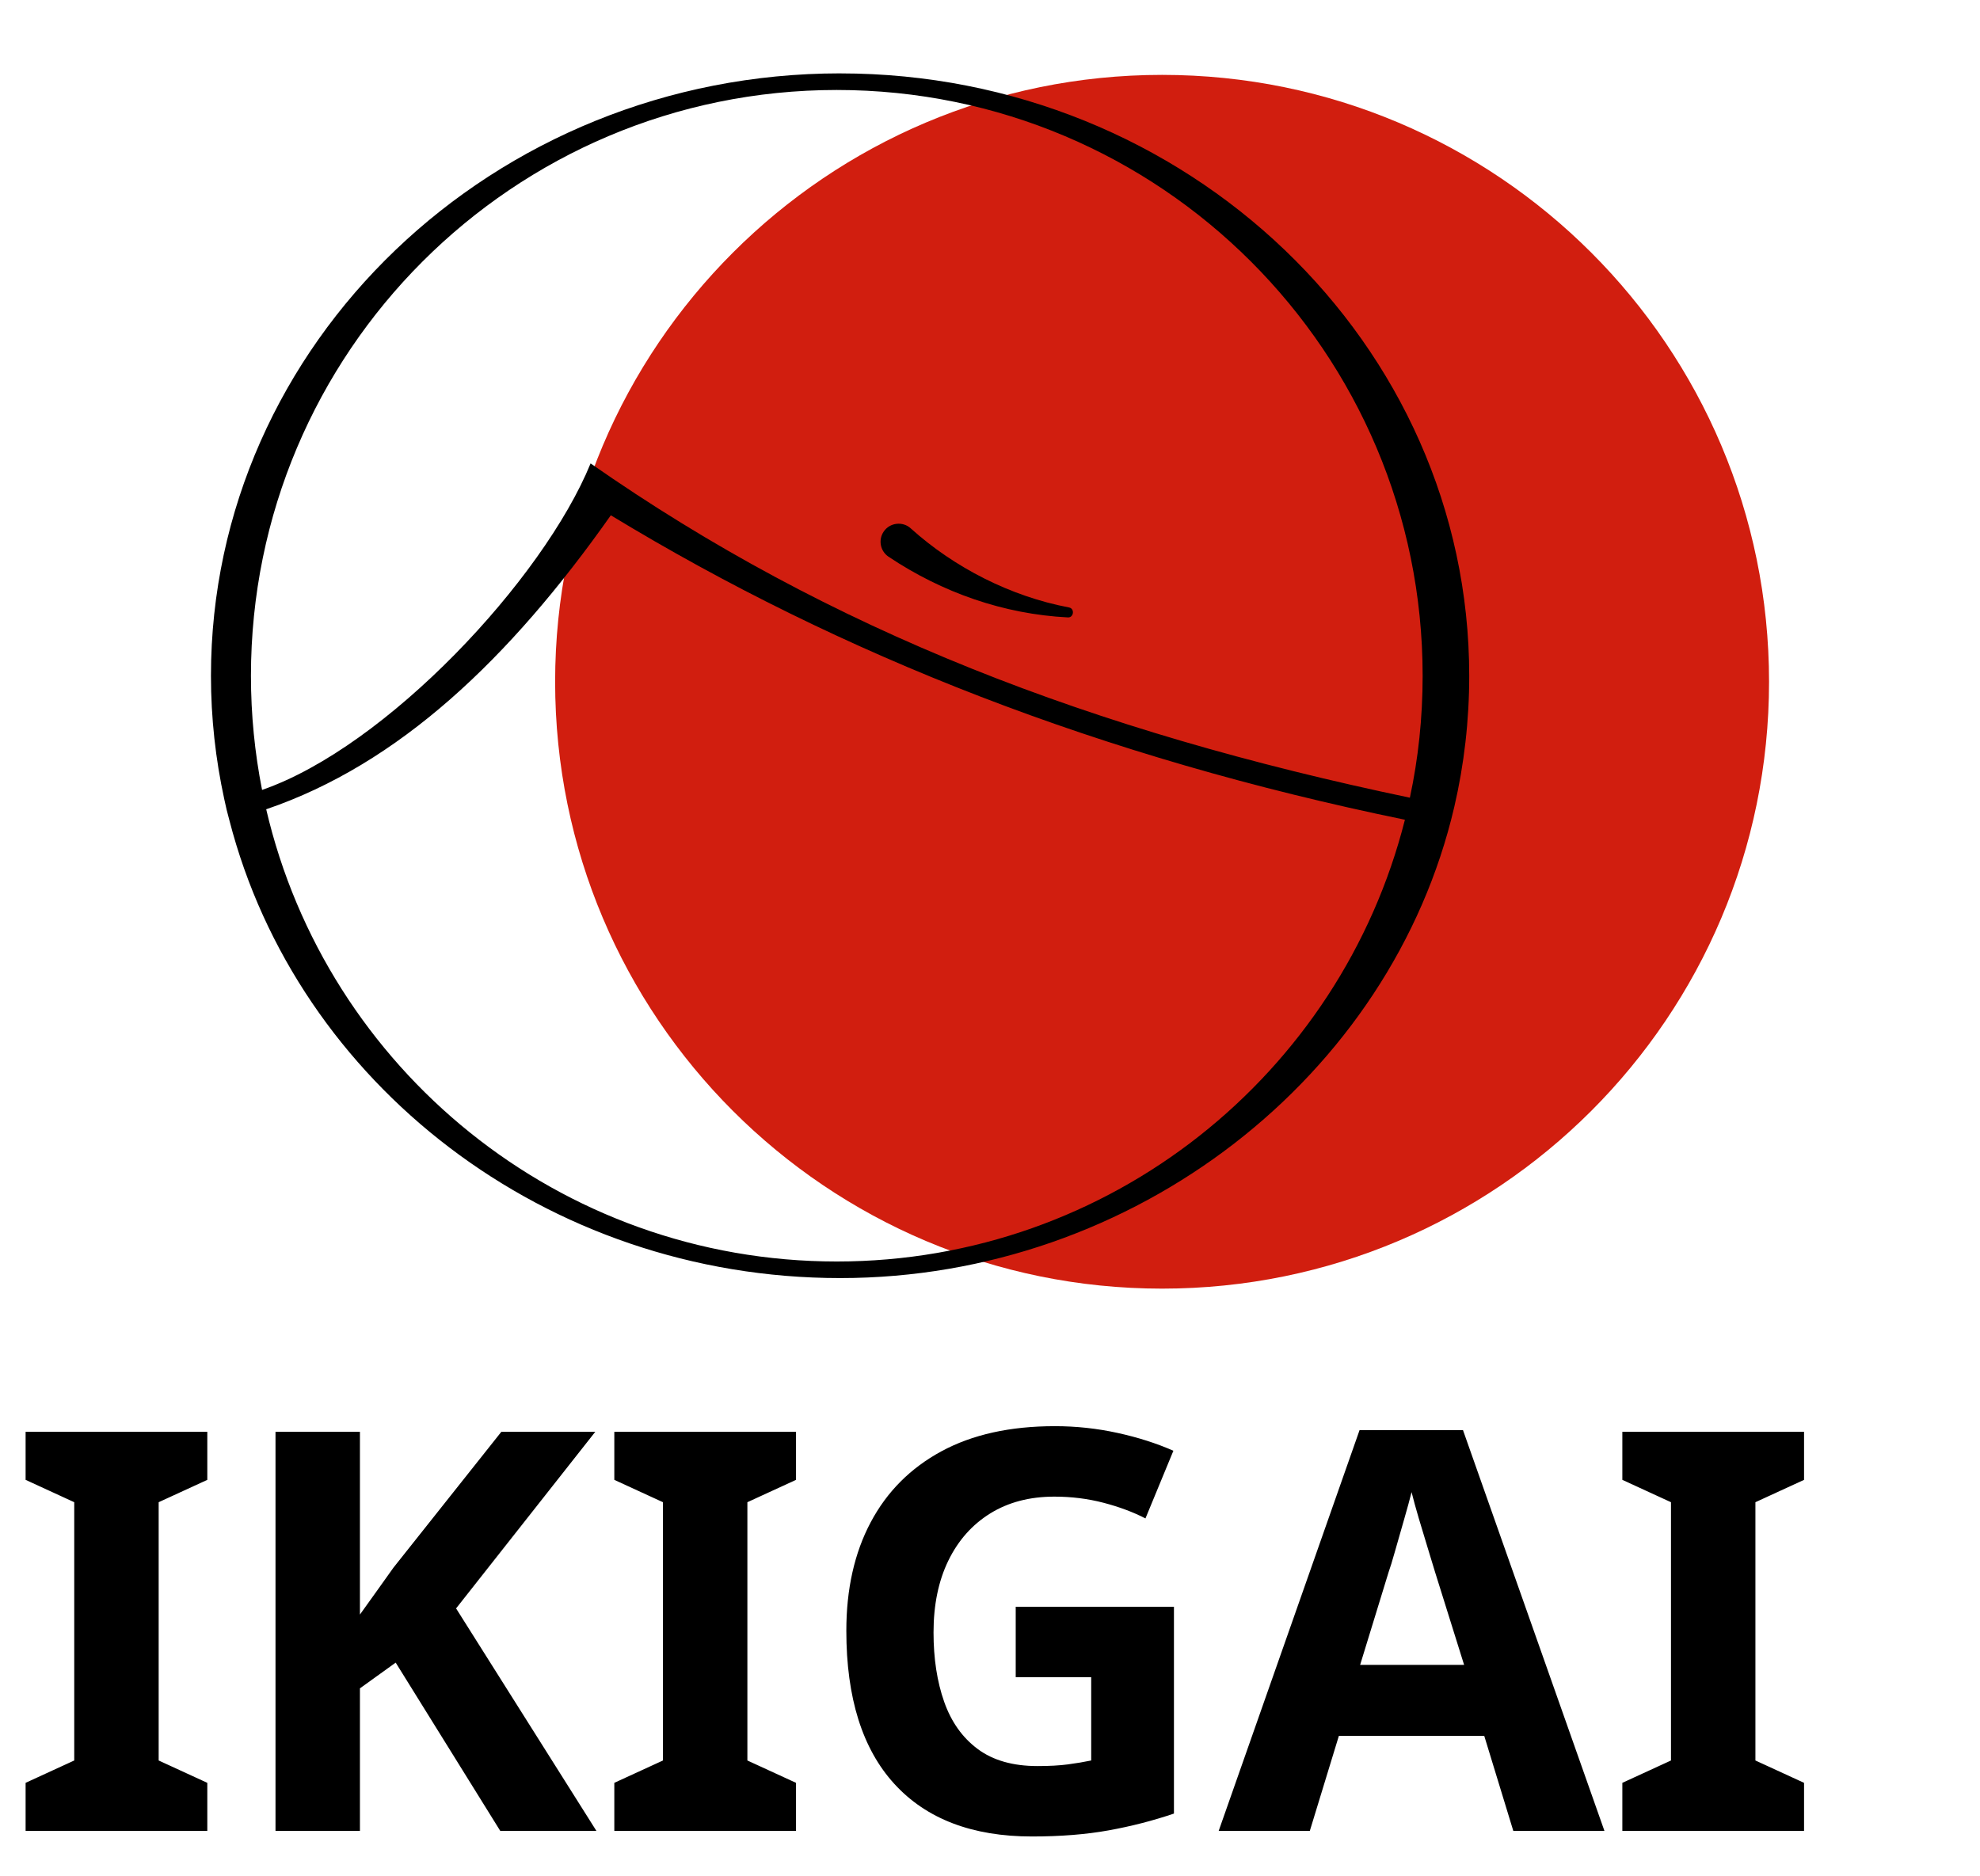
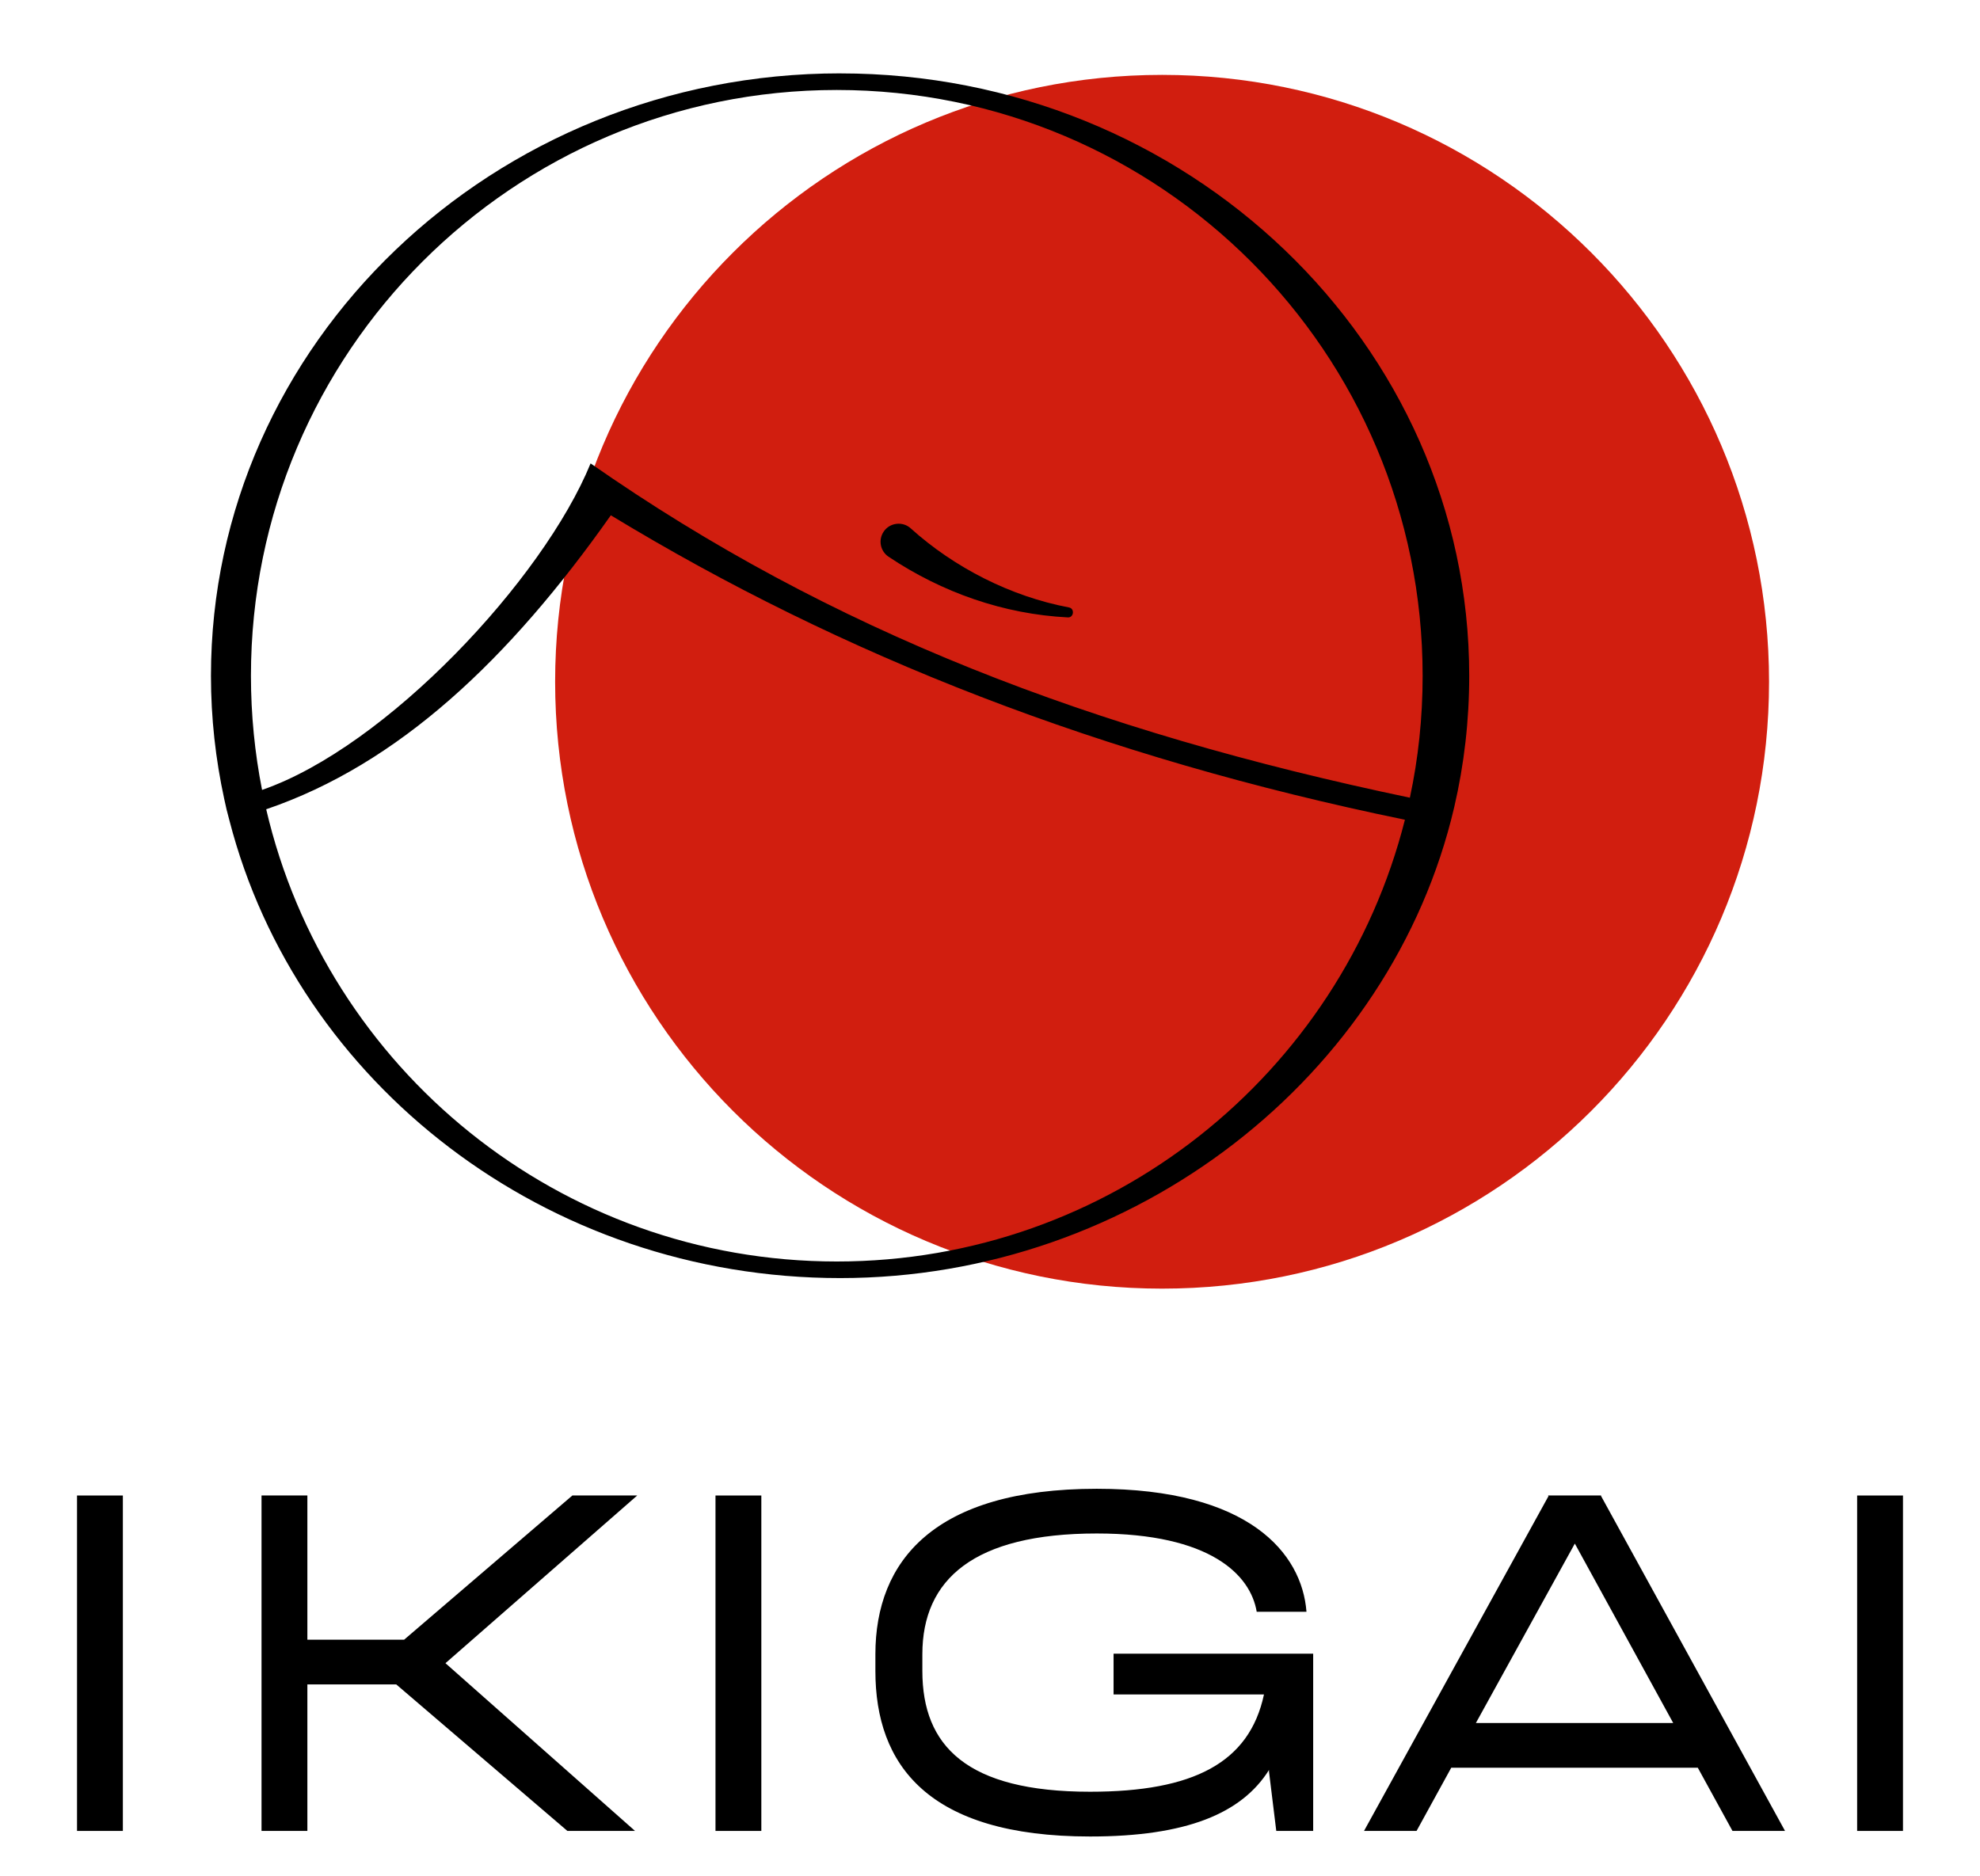
<svg xmlns="http://www.w3.org/2000/svg" id="Layer_1" version="1.1" viewBox="0 0 770.95 730.39">
  <defs>
    <style>
      .st0 {
-         font-family: FONTSPRINGDEMO-BDSansExtRegBold, 'FONTSPRING DEMO - BDSans ExtReg';
-         font-size: 217.69px;
-         font-weight: 700;
-       }
- 
-       .st1 {
        fill: #d11e0f;
      }
    </style>
  </defs>
  <g>
-     <circle class="st1" cx="452.48" cy="265.49" r="236.33" />
+     <circle class="st0" cx="452.48" cy="265.49" r="236.33" />
    <g>
      <path d="M327.14,28.57c-135.09,0-245,105.26-245,234.6,0,16.47,1.81,32.48,5.17,47.98.58,2.78,1.23,5.55,2,8.27,26.35,102.29,123.02,178.29,237.83,178.29s214.71-78.65,239.12-183.52c3.81-16.4,5.81-33.51,5.81-51.01,0-129.34-109.84-234.6-244.93-234.6ZM325.79,491.25c-108.1,0-198.63-75.17-222.14-176.1,51.53-17.56,94.67-58.38,134.19-114.49,89.76,54.57,191.27,94.34,309.19,118.56-24.99,98.86-114.56,172.03-221.23,172.03ZM548.96,310.64c-123.4-25.83-225.76-65.03-319-130.18-18.47,45.2-79.43,110.36-127.92,127.15-2.84-14.4-4.33-29.25-4.33-44.43,0-125.99,102.09-228.14,228.08-228.14s228.14,102.16,228.14,228.14c0,16.27-1.68,32.16-4.97,47.46Z" />
      <path d="M416.19,236.54c-22.64-4.27-44.62-15.51-61.53-30.74-3.1-2.9-8.2-2.33-10.57,1.2-2.19,3.2-1.37,7.58,1.84,9.77,20.91,14,44.94,22.4,69.86,23.66,2.36.14,2.74-3.53.4-3.88Z" />
    </g>
  </g>
-   <text class="st0" transform="translate(3 712.99)">
-     <tspan x="0" y="0">IKIGAI</tspan>
-   </text>
+   <g>
+     <path d="M29.99,582.38h17.85v130.62h-17.85v-130.62Z" />
+     <path d="M173.45,647.68l73.8,65.31h-26.34l-66.62-57.04h-34.61v57.04h-17.85v-130.62h17.85v56.17h37.66l65.53-56.17h25.25l-74.67,65.31Z" />
+     <path d="M278.59,582.38h17.85v130.62h-17.85v-130.62Z" />
+     <path d="M511.31,643.98v69.01h-14.37l-2.83-23.08v-.65c-10.67,16.98-32.22,25.91-69.66,25.91-63.35,0-83.6-28.08-83.6-64.44v-6.53c0-36.36,22.86-64.44,86.21-64.44,59.21,0,79.89,25.04,81.64,47.89h-19.38c-2.39-14.37-18.07-30.48-62.26-30.48-47.89,0-67.92,17.85-67.92,47.02v6.53c0,29.17,17.2,47.02,65.31,47.02,40.27,0,62.04-11.32,67.7-37.88h-58.56v-15.89h77.72Z" />
+     <path d="M661.07,688.39h-96l-13.5,24.6h-20.46l71.84-130.4-.22-.22h20.68v.22l71.62,130.4h-20.46l-13.5-24.6ZM651.5,670.98l-38.31-69.88-38.53,69.88h76.85Z" />
+     <path d="M723.11,582.38h17.85v130.62h-17.85v-130.62Z" />
+   </g>
</svg>
